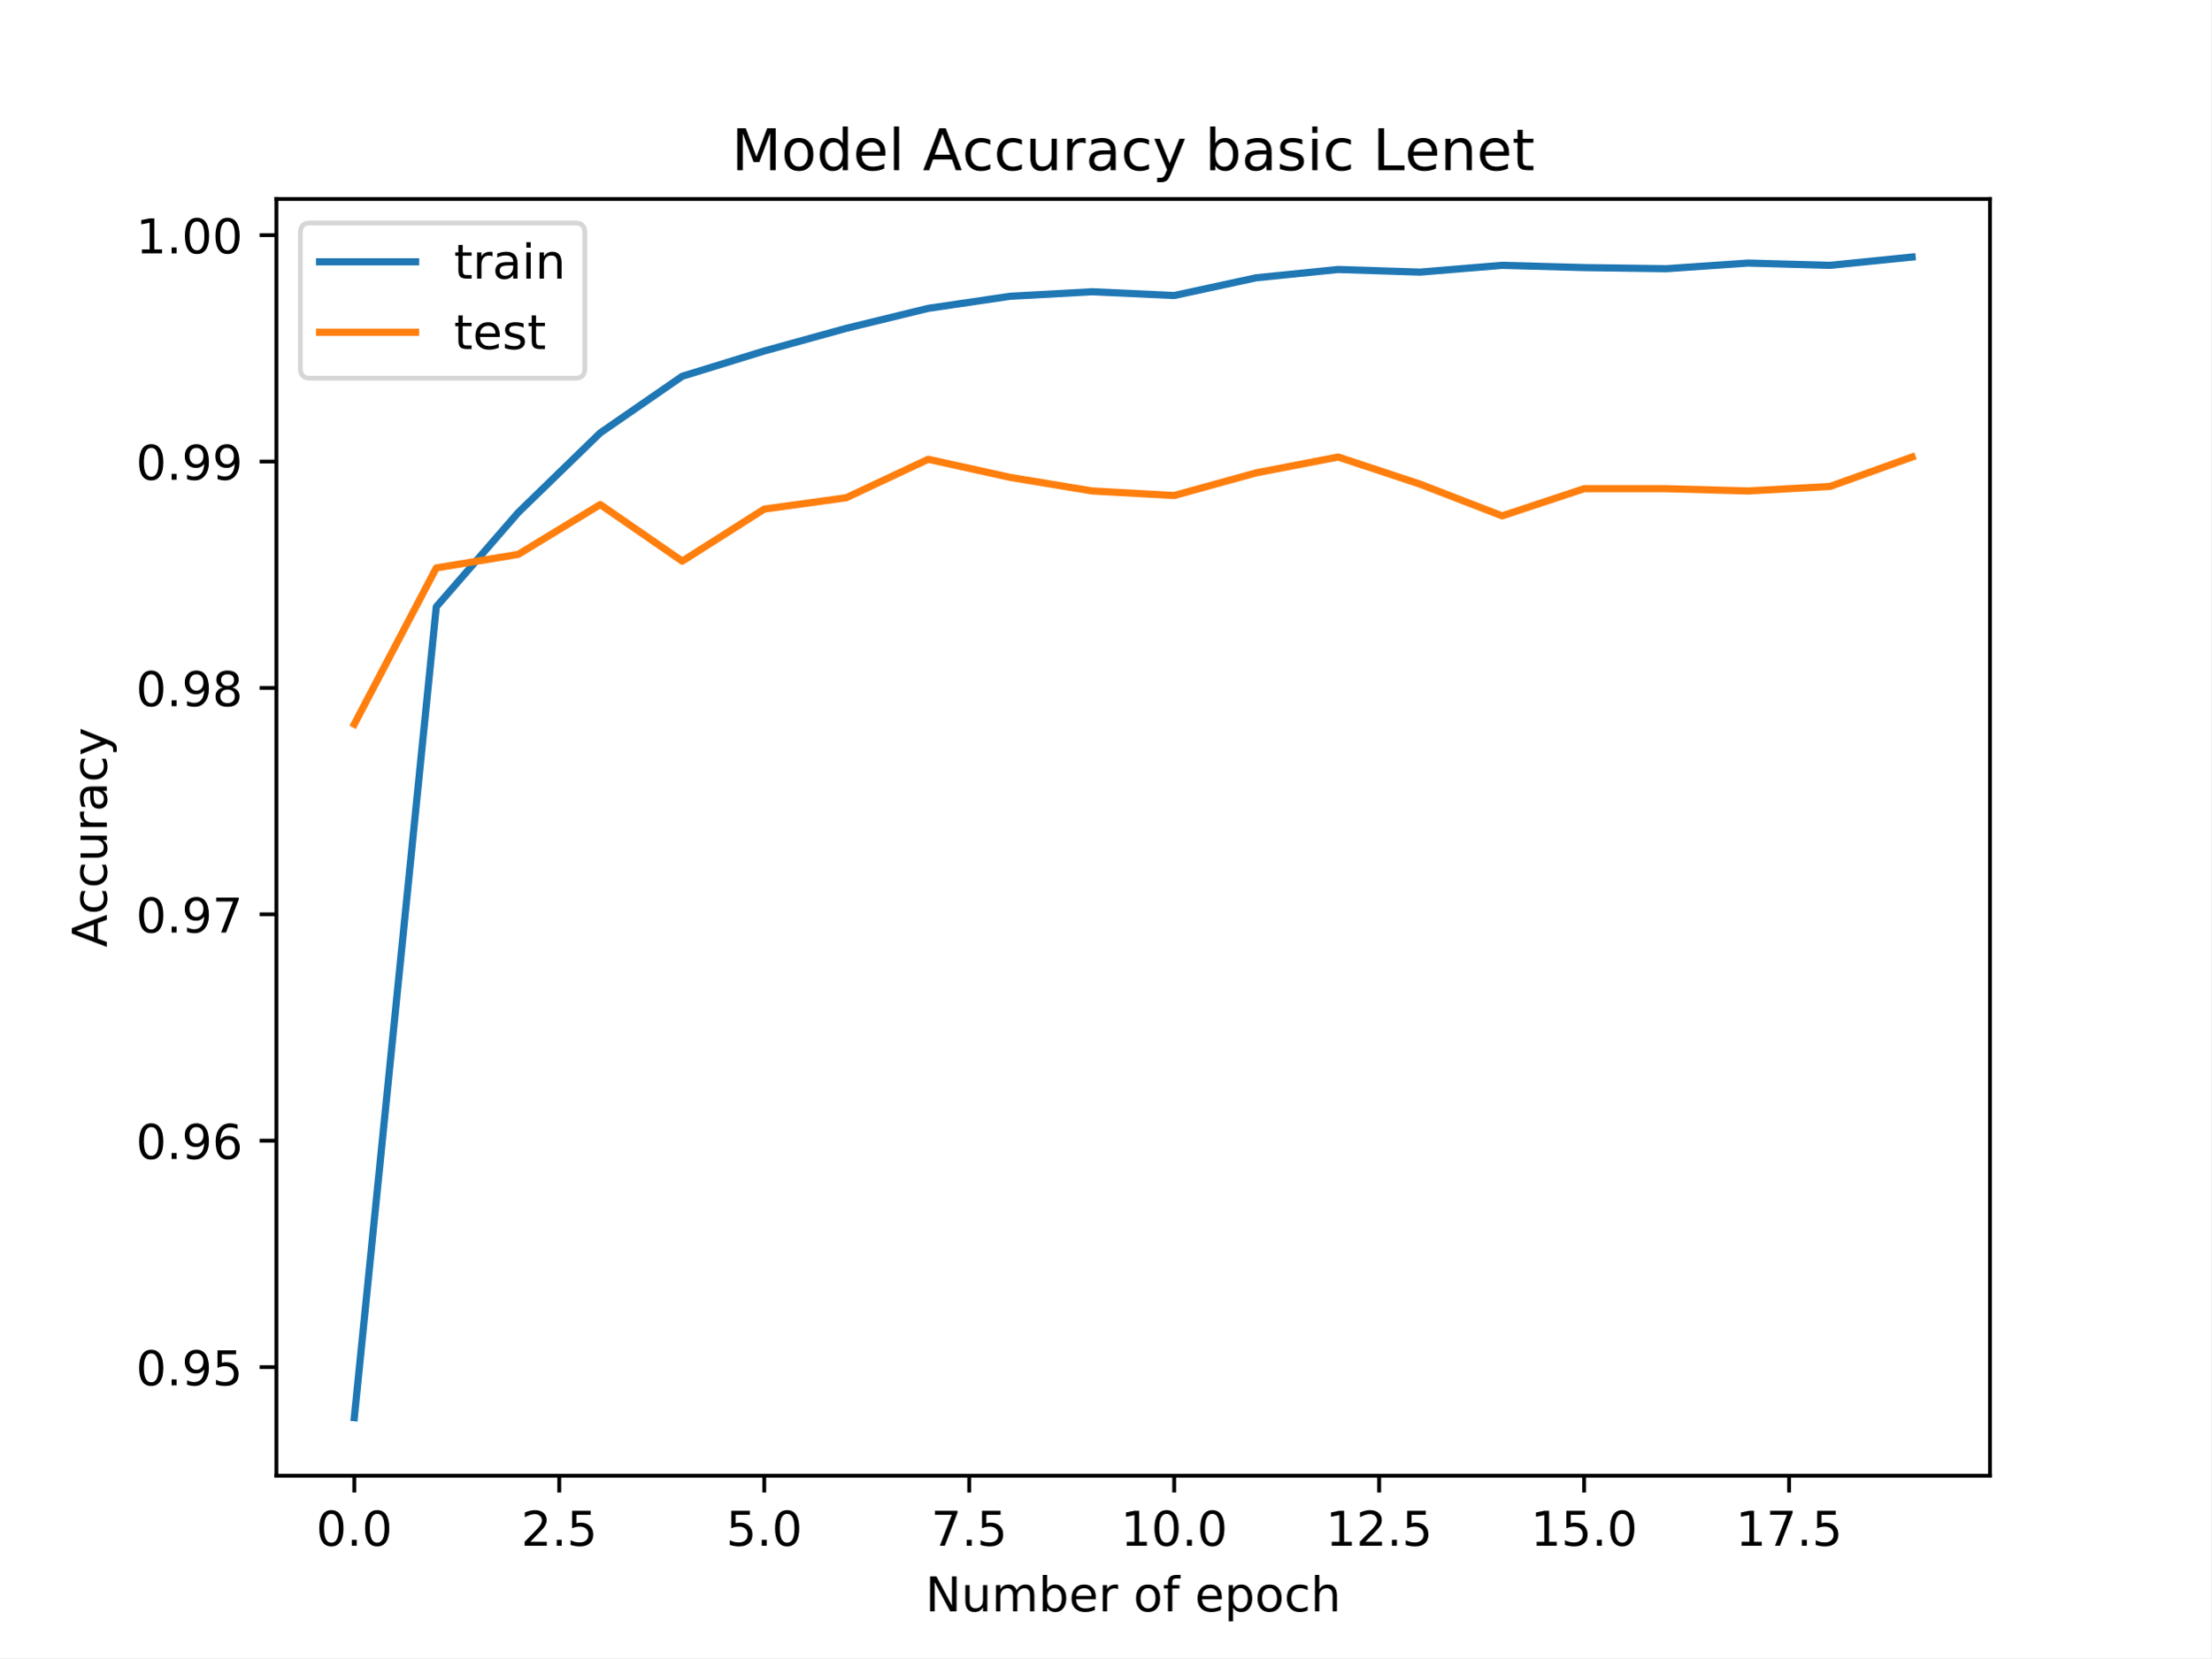
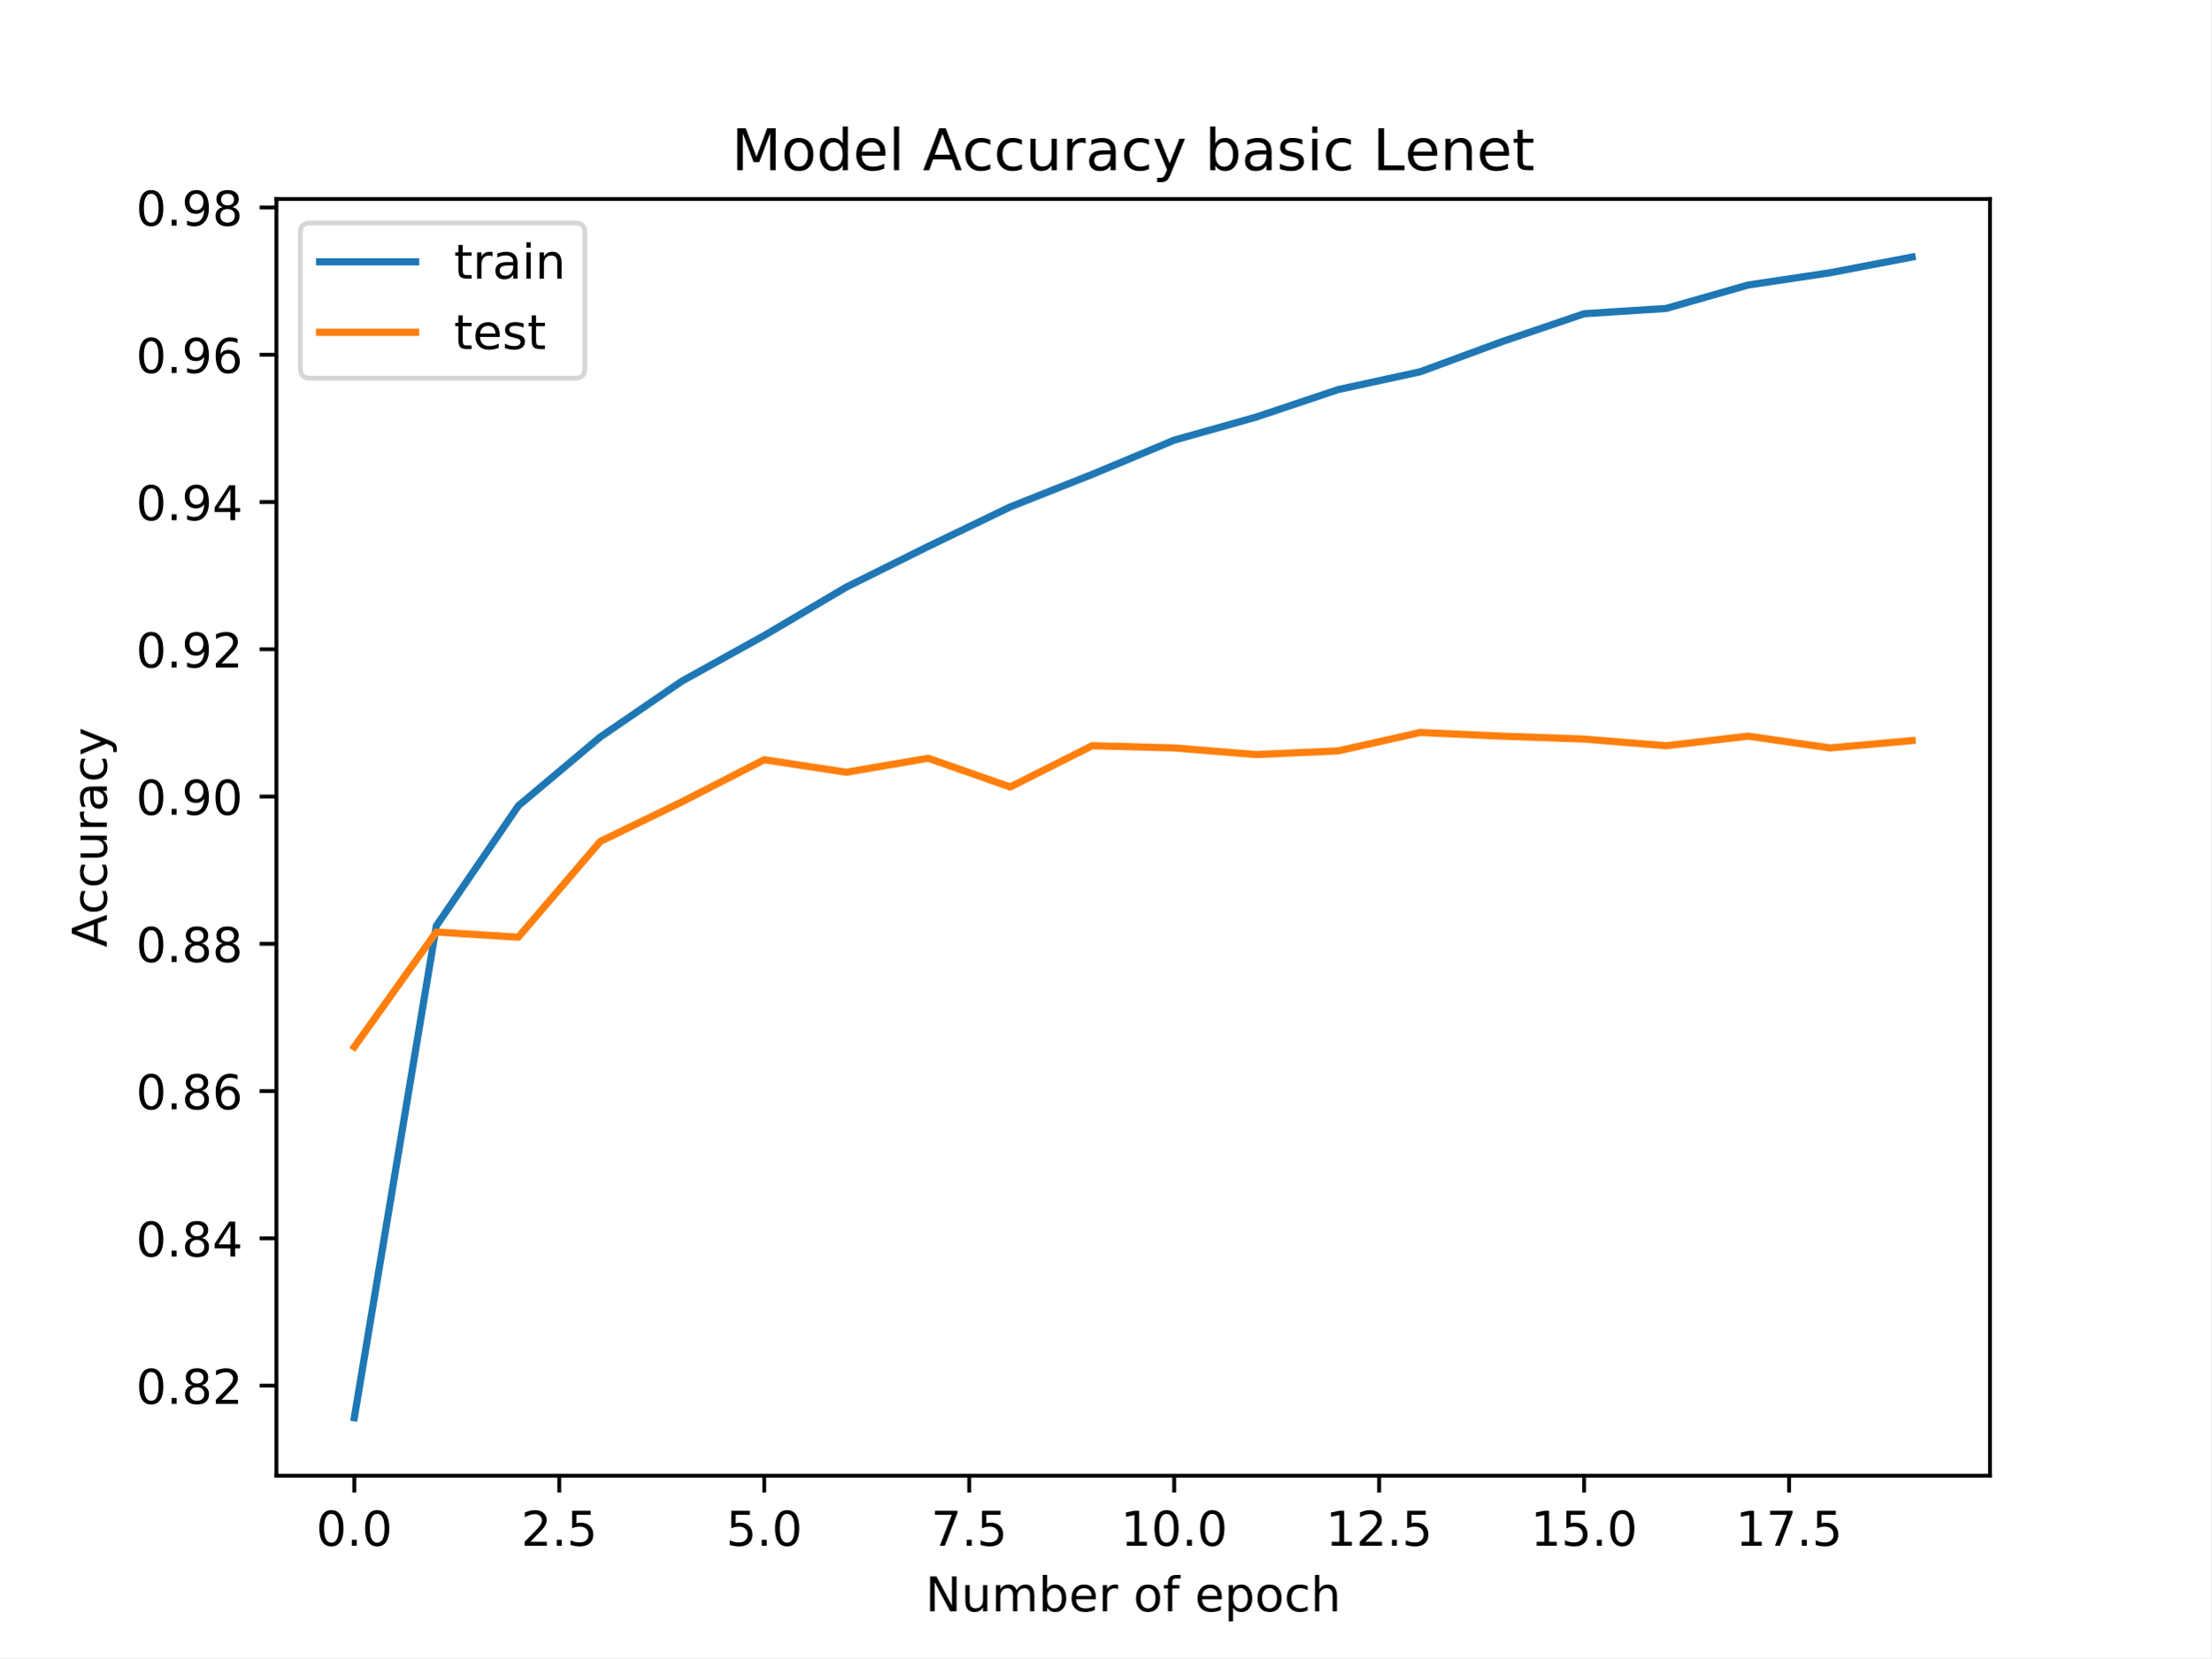
<svg xmlns="http://www.w3.org/2000/svg" xmlns:xlink="http://www.w3.org/1999/xlink" height="345.6pt" version="1.1" viewBox="0 0 460.8 345.6" width="460.8pt">
  <defs>
    <style type="text/css">
*{stroke-linecap:butt;stroke-linejoin:round;}
  </style>
  </defs>
  <g id="figure_1">
    <g id="patch_1">
      <path d="M 0 345.6  L 460.8 345.6  L 460.8 0  L 0 0  z " style="fill:#ffffff;" />
    </g>
    <g id="axes_1">
      <g id="patch_2">
        <path d="M 57.6 307.584  L 414.72 307.584  L 414.72 41.472  L 57.6 41.472  z " style="fill:#ffffff;" />
      </g>
      <g id="matplotlib.axis_1">
        <g id="xtick_1">
          <g id="line2d_1">
            <defs>
-               <path d="M 0 0  L 0 3.5  " id="m8796022529" style="stroke:#000000;stroke-width:0.8;" />
-             </defs>
-             <g>
-               <use style="stroke:#000000;stroke-width:0.8;" x="73.833" xlink:href="#m8796022529" y="307.584" />
+               <path d="M 0 0  L 0 3.5  " id="m8c3443bb1c" style="stroke:#000000;stroke-width:0.8;" />
+             </defs>
+             <g>
+               <use style="stroke:#000000;stroke-width:0.8;" x="73.833" xlink:href="#m8c3443bb1c" y="307.584" />
            </g>
          </g>
          <g id="text_1">
            <defs>
              <path d="M 31.781 66.406  Q 24.172 66.406 20.328 58.906  Q 16.5 51.422 16.5 36.375  Q 16.5 21.391 20.328 13.891  Q 24.172 6.391 31.781 6.391  Q 39.453 6.391 43.281 13.891  Q 47.125 21.391 47.125 36.375  Q 47.125 51.422 43.281 58.906  Q 39.453 66.406 31.781 66.406  z M 31.781 74.219  Q 44.047 74.219 50.516 64.516  Q 56.984 54.828 56.984 36.375  Q 56.984 17.969 50.516 8.266  Q 44.047 -1.422 31.781 -1.422  Q 19.531 -1.422 13.062 8.266  Q 6.594 17.969 6.594 36.375  Q 6.594 54.828 13.062 64.516  Q 19.531 74.219 31.781 74.219  z " id="DejaVuSans-48" />
              <path d="M 10.688 12.406  L 21 12.406  L 21 0  L 10.688 0  z " id="DejaVuSans-46" />
            </defs>
            <g transform="translate(65.88116 322.1824)scale(0.1 -0.1)">
              <use xlink:href="#DejaVuSans-48" />
              <use x="63.623" xlink:href="#DejaVuSans-46" />
              <use x="95.41" xlink:href="#DejaVuSans-48" />
            </g>
          </g>
        </g>
        <g id="xtick_2">
          <g id="line2d_2">
            <g>
-               <use style="stroke:#000000;stroke-width:0.8;" x="116.55" xlink:href="#m8796022529" y="307.584" />
+               <use style="stroke:#000000;stroke-width:0.8;" x="116.55" xlink:href="#m8c3443bb1c" y="307.584" />
            </g>
          </g>
          <g id="text_2">
            <defs>
              <path d="M 19.188 8.297  L 53.609 8.297  L 53.609 0  L 7.328 0  L 7.328 8.297  Q 12.938 14.109 22.625 23.891  Q 32.328 33.688 34.812 36.531  Q 39.547 41.844 41.422 45.531  Q 43.312 49.219 43.312 52.781  Q 43.312 58.594 39.234 62.25  Q 35.156 65.922 28.609 65.922  Q 23.969 65.922 18.812 64.312  Q 13.672 62.703 7.812 59.422  L 7.812 69.391  Q 13.766 71.781 18.938 73  Q 24.125 74.219 28.422 74.219  Q 39.75 74.219 46.484 68.547  Q 53.219 62.891 53.219 53.422  Q 53.219 48.922 51.531 44.891  Q 49.859 40.875 45.406 35.406  Q 44.188 33.984 37.641 27.219  Q 31.109 20.453 19.188 8.297  z " id="DejaVuSans-50" />
              <path d="M 10.797 72.906  L 49.516 72.906  L 49.516 64.594  L 19.828 64.594  L 19.828 46.734  Q 21.969 47.469 24.109 47.828  Q 26.266 48.188 28.422 48.188  Q 40.625 48.188 47.75 41.5  Q 54.891 34.812 54.891 23.391  Q 54.891 11.625 47.562 5.094  Q 40.234 -1.422 26.906 -1.422  Q 22.312 -1.422 17.547 -0.641  Q 12.797 0.141 7.719 1.703  L 7.719 11.625  Q 12.109 9.234 16.797 8.062  Q 21.484 6.891 26.703 6.891  Q 35.156 6.891 40.078 11.328  Q 45.016 15.766 45.016 23.391  Q 45.016 31 40.078 35.438  Q 35.156 39.891 26.703 39.891  Q 22.75 39.891 18.812 39.016  Q 14.891 38.141 10.797 36.281  z " id="DejaVuSans-53" />
            </defs>
            <g transform="translate(108.5989 322.1824)scale(0.1 -0.1)">
              <use xlink:href="#DejaVuSans-50" />
              <use x="63.623" xlink:href="#DejaVuSans-46" />
              <use x="95.41" xlink:href="#DejaVuSans-53" />
            </g>
          </g>
        </g>
        <g id="xtick_3">
          <g id="line2d_3">
            <g>
-               <use style="stroke:#000000;stroke-width:0.8;" x="159.268" xlink:href="#m8796022529" y="307.584" />
+               <use style="stroke:#000000;stroke-width:0.8;" x="159.268" xlink:href="#m8c3443bb1c" y="307.584" />
            </g>
          </g>
          <g id="text_3">
            <g transform="translate(151.3166 322.1824)scale(0.1 -0.1)">
              <use xlink:href="#DejaVuSans-53" />
              <use x="63.623" xlink:href="#DejaVuSans-46" />
              <use x="95.41" xlink:href="#DejaVuSans-48" />
            </g>
          </g>
        </g>
        <g id="xtick_4">
          <g id="line2d_4">
            <g>
-               <use style="stroke:#000000;stroke-width:0.8;" x="201.986" xlink:href="#m8796022529" y="307.584" />
+               <use style="stroke:#000000;stroke-width:0.8;" x="201.986" xlink:href="#m8c3443bb1c" y="307.584" />
            </g>
          </g>
          <g id="text_4">
            <defs>
              <path d="M 8.203 72.906  L 55.078 72.906  L 55.078 68.703  L 28.609 0  L 18.312 0  L 43.219 64.594  L 8.203 64.594  z " id="DejaVuSans-55" />
            </defs>
            <g transform="translate(194.0343 322.1824)scale(0.1 -0.1)">
              <use xlink:href="#DejaVuSans-55" />
              <use x="63.623" xlink:href="#DejaVuSans-46" />
              <use x="95.41" xlink:href="#DejaVuSans-53" />
            </g>
          </g>
        </g>
        <g id="xtick_5">
          <g id="line2d_5">
            <g>
-               <use style="stroke:#000000;stroke-width:0.8;" x="244.704" xlink:href="#m8796022529" y="307.584" />
+               <use style="stroke:#000000;stroke-width:0.8;" x="244.704" xlink:href="#m8c3443bb1c" y="307.584" />
            </g>
          </g>
          <g id="text_5">
            <defs>
              <path d="M 12.406 8.297  L 28.516 8.297  L 28.516 63.922  L 10.984 60.406  L 10.984 69.391  L 28.422 72.906  L 38.281 72.906  L 38.281 8.297  L 54.391 8.297  L 54.391 0  L 12.406 0  z " id="DejaVuSans-49" />
            </defs>
            <g transform="translate(233.5707 322.1824)scale(0.1 -0.1)">
              <use xlink:href="#DejaVuSans-49" />
              <use x="63.623" xlink:href="#DejaVuSans-48" />
              <use x="127.246" xlink:href="#DejaVuSans-46" />
              <use x="159.033" xlink:href="#DejaVuSans-48" />
            </g>
          </g>
        </g>
        <g id="xtick_6">
          <g id="line2d_6">
            <g>
-               <use style="stroke:#000000;stroke-width:0.8;" x="287.421" xlink:href="#m8796022529" y="307.584" />
+               <use style="stroke:#000000;stroke-width:0.8;" x="287.421" xlink:href="#m8c3443bb1c" y="307.584" />
            </g>
          </g>
          <g id="text_6">
            <g transform="translate(276.2884 322.1824)scale(0.1 -0.1)">
              <use xlink:href="#DejaVuSans-49" />
              <use x="63.623" xlink:href="#DejaVuSans-50" />
              <use x="127.246" xlink:href="#DejaVuSans-46" />
              <use x="159.033" xlink:href="#DejaVuSans-53" />
            </g>
          </g>
        </g>
        <g id="xtick_7">
          <g id="line2d_7">
            <g>
-               <use style="stroke:#000000;stroke-width:0.8;" x="330.139" xlink:href="#m8796022529" y="307.584" />
+               <use style="stroke:#000000;stroke-width:0.8;" x="330.139" xlink:href="#m8c3443bb1c" y="307.584" />
            </g>
          </g>
          <g id="text_7">
            <g transform="translate(319.0061 322.1824)scale(0.1 -0.1)">
              <use xlink:href="#DejaVuSans-49" />
              <use x="63.623" xlink:href="#DejaVuSans-53" />
              <use x="127.246" xlink:href="#DejaVuSans-46" />
              <use x="159.033" xlink:href="#DejaVuSans-48" />
            </g>
          </g>
        </g>
        <g id="xtick_8">
          <g id="line2d_8">
            <g>
-               <use style="stroke:#000000;stroke-width:0.8;" x="372.857" xlink:href="#m8796022529" y="307.584" />
+               <use style="stroke:#000000;stroke-width:0.8;" x="372.857" xlink:href="#m8c3443bb1c" y="307.584" />
            </g>
          </g>
          <g id="text_8">
            <g transform="translate(361.7238 322.1824)scale(0.1 -0.1)">
              <use xlink:href="#DejaVuSans-49" />
              <use x="63.623" xlink:href="#DejaVuSans-55" />
              <use x="127.246" xlink:href="#DejaVuSans-46" />
              <use x="159.033" xlink:href="#DejaVuSans-53" />
            </g>
          </g>
        </g>
        <g id="text_9">
          <defs>
            <path d="M 9.812 72.906  L 23.094 72.906  L 55.422 11.922  L 55.422 72.906  L 64.984 72.906  L 64.984 0  L 51.703 0  L 19.391 60.984  L 19.391 0  L 9.812 0  z " id="DejaVuSans-78" />
            <path d="M 8.5 21.578  L 8.5 54.688  L 17.484 54.688  L 17.484 21.922  Q 17.484 14.156 20.5 10.266  Q 23.531 6.391 29.594 6.391  Q 36.859 6.391 41.078 11.031  Q 45.312 15.672 45.312 23.688  L 45.312 54.688  L 54.297 54.688  L 54.297 0  L 45.312 0  L 45.312 8.406  Q 42.047 3.422 37.719 1  Q 33.406 -1.422 27.688 -1.422  Q 18.266 -1.422 13.375 4.438  Q 8.5 10.297 8.5 21.578  z M 31.109 56  z " id="DejaVuSans-117" />
            <path d="M 52 44.188  Q 55.375 50.25 60.062 53.125  Q 64.75 56 71.094 56  Q 79.641 56 84.281 50.016  Q 88.922 44.047 88.922 33.016  L 88.922 0  L 79.891 0  L 79.891 32.719  Q 79.891 40.578 77.094 44.375  Q 74.312 48.188 68.609 48.188  Q 61.625 48.188 57.562 43.547  Q 53.516 38.922 53.516 30.906  L 53.516 0  L 44.484 0  L 44.484 32.719  Q 44.484 40.625 41.703 44.406  Q 38.922 48.188 33.109 48.188  Q 26.219 48.188 22.156 43.531  Q 18.109 38.875 18.109 30.906  L 18.109 0  L 9.078 0  L 9.078 54.688  L 18.109 54.688  L 18.109 46.188  Q 21.188 51.219 25.484 53.609  Q 29.781 56 35.688 56  Q 41.656 56 45.828 52.969  Q 50 49.953 52 44.188  z " id="DejaVuSans-109" />
            <path d="M 48.688 27.297  Q 48.688 37.203 44.609 42.844  Q 40.531 48.484 33.406 48.484  Q 26.266 48.484 22.188 42.844  Q 18.109 37.203 18.109 27.297  Q 18.109 17.391 22.188 11.75  Q 26.266 6.109 33.406 6.109  Q 40.531 6.109 44.609 11.75  Q 48.688 17.391 48.688 27.297  z M 18.109 46.391  Q 20.953 51.266 25.266 53.625  Q 29.594 56 35.594 56  Q 45.562 56 51.781 48.094  Q 58.016 40.188 58.016 27.297  Q 58.016 14.406 51.781 6.484  Q 45.562 -1.422 35.594 -1.422  Q 29.594 -1.422 25.266 0.953  Q 20.953 3.328 18.109 8.203  L 18.109 0  L 9.078 0  L 9.078 75.984  L 18.109 75.984  z " id="DejaVuSans-98" />
            <path d="M 56.203 29.594  L 56.203 25.203  L 14.891 25.203  Q 15.484 15.922 20.484 11.062  Q 25.484 6.203 34.422 6.203  Q 39.594 6.203 44.453 7.469  Q 49.312 8.734 54.109 11.281  L 54.109 2.781  Q 49.266 0.734 44.188 -0.344  Q 39.109 -1.422 33.891 -1.422  Q 20.797 -1.422 13.156 6.188  Q 5.516 13.812 5.516 26.812  Q 5.516 40.234 12.766 48.109  Q 20.016 56 32.328 56  Q 43.359 56 49.781 48.891  Q 56.203 41.797 56.203 29.594  z M 47.219 32.234  Q 47.125 39.594 43.094 43.984  Q 39.062 48.391 32.422 48.391  Q 24.906 48.391 20.391 44.141  Q 15.875 39.891 15.188 32.172  z " id="DejaVuSans-101" />
            <path d="M 41.109 46.297  Q 39.594 47.172 37.812 47.578  Q 36.031 48 33.891 48  Q 26.266 48 22.188 43.047  Q 18.109 38.094 18.109 28.812  L 18.109 0  L 9.078 0  L 9.078 54.688  L 18.109 54.688  L 18.109 46.188  Q 20.953 51.172 25.484 53.578  Q 30.031 56 36.531 56  Q 37.453 56 38.578 55.875  Q 39.703 55.766 41.062 55.516  z " id="DejaVuSans-114" />
            <path id="DejaVuSans-32" />
            <path d="M 30.609 48.391  Q 23.391 48.391 19.188 42.75  Q 14.984 37.109 14.984 27.297  Q 14.984 17.484 19.156 11.844  Q 23.344 6.203 30.609 6.203  Q 37.797 6.203 41.984 11.859  Q 46.188 17.531 46.188 27.297  Q 46.188 37.016 41.984 42.703  Q 37.797 48.391 30.609 48.391  z M 30.609 56  Q 42.328 56 49.016 48.375  Q 55.719 40.766 55.719 27.297  Q 55.719 13.875 49.016 6.219  Q 42.328 -1.422 30.609 -1.422  Q 18.844 -1.422 12.172 6.219  Q 5.516 13.875 5.516 27.297  Q 5.516 40.766 12.172 48.375  Q 18.844 56 30.609 56  z " id="DejaVuSans-111" />
            <path d="M 37.109 75.984  L 37.109 68.5  L 28.516 68.5  Q 23.688 68.5 21.797 66.547  Q 19.922 64.594 19.922 59.516  L 19.922 54.688  L 34.719 54.688  L 34.719 47.703  L 19.922 47.703  L 19.922 0  L 10.891 0  L 10.891 47.703  L 2.297 47.703  L 2.297 54.688  L 10.891 54.688  L 10.891 58.5  Q 10.891 67.625 15.141 71.797  Q 19.391 75.984 28.609 75.984  z " id="DejaVuSans-102" />
            <path d="M 18.109 8.203  L 18.109 -20.797  L 9.078 -20.797  L 9.078 54.688  L 18.109 54.688  L 18.109 46.391  Q 20.953 51.266 25.266 53.625  Q 29.594 56 35.594 56  Q 45.562 56 51.781 48.094  Q 58.016 40.188 58.016 27.297  Q 58.016 14.406 51.781 6.484  Q 45.562 -1.422 35.594 -1.422  Q 29.594 -1.422 25.266 0.953  Q 20.953 3.328 18.109 8.203  z M 48.688 27.297  Q 48.688 37.203 44.609 42.844  Q 40.531 48.484 33.406 48.484  Q 26.266 48.484 22.188 42.844  Q 18.109 37.203 18.109 27.297  Q 18.109 17.391 22.188 11.75  Q 26.266 6.109 33.406 6.109  Q 40.531 6.109 44.609 11.75  Q 48.688 17.391 48.688 27.297  z " id="DejaVuSans-112" />
            <path d="M 48.781 52.594  L 48.781 44.188  Q 44.969 46.297 41.141 47.344  Q 37.312 48.391 33.406 48.391  Q 24.656 48.391 19.812 42.844  Q 14.984 37.312 14.984 27.297  Q 14.984 17.281 19.812 11.734  Q 24.656 6.203 33.406 6.203  Q 37.312 6.203 41.141 7.25  Q 44.969 8.297 48.781 10.406  L 48.781 2.094  Q 45.016 0.344 40.984 -0.531  Q 36.969 -1.422 32.422 -1.422  Q 20.062 -1.422 12.781 6.344  Q 5.516 14.109 5.516 27.297  Q 5.516 40.672 12.859 48.328  Q 20.219 56 33.016 56  Q 37.156 56 41.109 55.141  Q 45.062 54.297 48.781 52.594  z " id="DejaVuSans-99" />
            <path d="M 54.891 33.016  L 54.891 0  L 45.906 0  L 45.906 32.719  Q 45.906 40.484 42.875 44.328  Q 39.844 48.188 33.797 48.188  Q 26.516 48.188 22.312 43.547  Q 18.109 38.922 18.109 30.906  L 18.109 0  L 9.078 0  L 9.078 75.984  L 18.109 75.984  L 18.109 46.188  Q 21.344 51.125 25.703 53.562  Q 30.078 56 35.797 56  Q 45.219 56 50.047 50.172  Q 54.891 44.344 54.891 33.016  z " id="DejaVuSans-104" />
          </defs>
          <g transform="translate(192.8483 335.8606)scale(0.1 -0.1)">
            <use xlink:href="#DejaVuSans-78" />
            <use x="74.805" xlink:href="#DejaVuSans-117" />
            <use x="138.184" xlink:href="#DejaVuSans-109" />
            <use x="235.596" xlink:href="#DejaVuSans-98" />
            <use x="299.072" xlink:href="#DejaVuSans-101" />
            <use x="360.596" xlink:href="#DejaVuSans-114" />
            <use x="401.709" xlink:href="#DejaVuSans-32" />
            <use x="433.496" xlink:href="#DejaVuSans-111" />
            <use x="494.678" xlink:href="#DejaVuSans-102" />
            <use x="529.883" xlink:href="#DejaVuSans-32" />
            <use x="561.67" xlink:href="#DejaVuSans-101" />
            <use x="623.193" xlink:href="#DejaVuSans-112" />
            <use x="686.67" xlink:href="#DejaVuSans-111" />
            <use x="747.852" xlink:href="#DejaVuSans-99" />
            <use x="802.832" xlink:href="#DejaVuSans-104" />
          </g>
        </g>
      </g>
      <g id="matplotlib.axis_2">
        <g id="ytick_1">
          <g id="line2d_9">
            <defs>
-               <path d="M 0 0  L -3.5 0  " id="m709b301ac2" style="stroke:#000000;stroke-width:0.8;" />
-             </defs>
-             <g>
-               <use style="stroke:#000000;stroke-width:0.8;" x="57.6" xlink:href="#m709b301ac2" y="284.949" />
+               <path d="M 0 0  L -3.5 0  " id="m2a549a8003" style="stroke:#000000;stroke-width:0.8;" />
+             </defs>
+             <g>
+               <use style="stroke:#000000;stroke-width:0.8;" x="57.6" xlink:href="#m2a549a8003" y="288.811" />
            </g>
          </g>
          <g id="text_10">
            <defs>
-               <path d="M 10.984 1.516  L 10.984 10.5  Q 14.703 8.734 18.5 7.812  Q 22.312 6.891 25.984 6.891  Q 35.75 6.891 40.891 13.453  Q 46.047 20.016 46.781 33.406  Q 43.953 29.203 39.594 26.953  Q 35.25 24.703 29.984 24.703  Q 19.047 24.703 12.672 31.312  Q 6.297 37.938 6.297 49.422  Q 6.297 60.641 12.938 67.422  Q 19.578 74.219 30.609 74.219  Q 43.266 74.219 49.922 64.516  Q 56.594 54.828 56.594 36.375  Q 56.594 19.141 48.406 8.859  Q 40.234 -1.422 26.422 -1.422  Q 22.703 -1.422 18.891 -0.688  Q 15.094 0.047 10.984 1.516  z M 30.609 32.422  Q 37.25 32.422 41.125 36.953  Q 45.016 41.5 45.016 49.422  Q 45.016 57.281 41.125 61.844  Q 37.25 66.406 30.609 66.406  Q 23.969 66.406 20.094 61.844  Q 16.219 57.281 16.219 49.422  Q 16.219 41.5 20.094 36.953  Q 23.969 32.422 30.609 32.422  z " id="DejaVuSans-57" />
-             </defs>
-             <g transform="translate(28.33438 288.7484)scale(0.1 -0.1)">
-               <use xlink:href="#DejaVuSans-48" />
-               <use x="63.623" xlink:href="#DejaVuSans-46" />
-               <use x="95.41" xlink:href="#DejaVuSans-57" />
-               <use x="159.033" xlink:href="#DejaVuSans-53" />
+               <path d="M 31.781 34.625  Q 24.75 34.625 20.719 30.859  Q 16.703 27.094 16.703 20.516  Q 16.703 13.922 20.719 10.156  Q 24.75 6.391 31.781 6.391  Q 38.812 6.391 42.859 10.172  Q 46.922 13.969 46.922 20.516  Q 46.922 27.094 42.891 30.859  Q 38.875 34.625 31.781 34.625  z M 21.922 38.812  Q 15.578 40.375 12.031 44.719  Q 8.5 49.078 8.5 55.328  Q 8.5 64.062 14.719 69.141  Q 20.953 74.219 31.781 74.219  Q 42.672 74.219 48.875 69.141  Q 55.078 64.062 55.078 55.328  Q 55.078 49.078 51.531 44.719  Q 48 40.375 41.703 38.812  Q 48.828 37.156 52.797 32.312  Q 56.781 27.484 56.781 20.516  Q 56.781 9.906 50.312 4.234  Q 43.844 -1.422 31.781 -1.422  Q 19.734 -1.422 13.25 4.234  Q 6.781 9.906 6.781 20.516  Q 6.781 27.484 10.781 32.312  Q 14.797 37.156 21.922 38.812  z M 18.312 54.391  Q 18.312 48.734 21.844 45.562  Q 25.391 42.391 31.781 42.391  Q 38.141 42.391 41.719 45.562  Q 45.312 48.734 45.312 54.391  Q 45.312 60.062 41.719 63.234  Q 38.141 66.406 31.781 66.406  Q 25.391 66.406 21.844 63.234  Q 18.312 60.062 18.312 54.391  z " id="DejaVuSans-56" />
+             </defs>
+             <g transform="translate(28.33438 292.6106)scale(0.1 -0.1)">
+               <use xlink:href="#DejaVuSans-48" />
+               <use x="63.623" xlink:href="#DejaVuSans-46" />
+               <use x="95.41" xlink:href="#DejaVuSans-56" />
+               <use x="159.033" xlink:href="#DejaVuSans-50" />
            </g>
          </g>
        </g>
        <g id="ytick_2">
          <g id="line2d_10">
            <g>
-               <use style="stroke:#000000;stroke-width:0.8;" x="57.6" xlink:href="#m709b301ac2" y="237.761" />
+               <use style="stroke:#000000;stroke-width:0.8;" x="57.6" xlink:href="#m2a549a8003" y="258.114" />
            </g>
          </g>
          <g id="text_11">
            <defs>
+               <path d="M 37.797 64.312  L 12.891 25.391  L 37.797 25.391  z M 35.203 72.906  L 47.609 72.906  L 47.609 25.391  L 58.016 25.391  L 58.016 17.188  L 47.609 17.188  L 47.609 0  L 37.797 0  L 37.797 17.188  L 4.891 17.188  L 4.891 26.703  z " id="DejaVuSans-52" />
+             </defs>
+             <g transform="translate(28.33438 261.9133)scale(0.1 -0.1)">
+               <use xlink:href="#DejaVuSans-48" />
+               <use x="63.623" xlink:href="#DejaVuSans-46" />
+               <use x="95.41" xlink:href="#DejaVuSans-56" />
+               <use x="159.033" xlink:href="#DejaVuSans-52" />
+             </g>
+           </g>
+         </g>
+         <g id="ytick_3">
+           <g id="line2d_11">
+             <g>
+               <use style="stroke:#000000;stroke-width:0.8;" x="57.6" xlink:href="#m2a549a8003" y="227.417" />
+             </g>
+           </g>
+           <g id="text_12">
+             <defs>
              <path d="M 33.016 40.375  Q 26.375 40.375 22.484 35.828  Q 18.609 31.297 18.609 23.391  Q 18.609 15.531 22.484 10.953  Q 26.375 6.391 33.016 6.391  Q 39.656 6.391 43.531 10.953  Q 47.406 15.531 47.406 23.391  Q 47.406 31.297 43.531 35.828  Q 39.656 40.375 33.016 40.375  z M 52.594 71.297  L 52.594 62.312  Q 48.875 64.062 45.094 64.984  Q 41.312 65.922 37.594 65.922  Q 27.828 65.922 22.672 59.328  Q 17.531 52.734 16.797 39.406  Q 19.672 43.656 24.016 45.922  Q 28.375 48.188 33.594 48.188  Q 44.578 48.188 50.953 41.516  Q 57.328 34.859 57.328 23.391  Q 57.328 12.156 50.688 5.359  Q 44.047 -1.422 33.016 -1.422  Q 20.359 -1.422 13.672 8.266  Q 6.984 17.969 6.984 36.375  Q 6.984 53.656 15.188 63.938  Q 23.391 74.219 37.203 74.219  Q 40.922 74.219 44.703 73.484  Q 48.484 72.75 52.594 71.297  z " id="DejaVuSans-54" />
            </defs>
-             <g transform="translate(28.33438 241.5599)scale(0.1 -0.1)">
+             <g transform="translate(28.33438 231.216)scale(0.1 -0.1)">
+               <use xlink:href="#DejaVuSans-48" />
+               <use x="63.623" xlink:href="#DejaVuSans-46" />
+               <use x="95.41" xlink:href="#DejaVuSans-56" />
+               <use x="159.033" xlink:href="#DejaVuSans-54" />
+             </g>
+           </g>
+         </g>
+         <g id="ytick_4">
+           <g id="line2d_12">
+             <g>
+               <use style="stroke:#000000;stroke-width:0.8;" x="57.6" xlink:href="#m2a549a8003" y="196.72" />
+             </g>
+           </g>
+           <g id="text_13">
+             <g transform="translate(28.33438 200.5188)scale(0.1 -0.1)">
+               <use xlink:href="#DejaVuSans-48" />
+               <use x="63.623" xlink:href="#DejaVuSans-46" />
+               <use x="95.41" xlink:href="#DejaVuSans-56" />
+               <use x="159.033" xlink:href="#DejaVuSans-56" />
+             </g>
+           </g>
+         </g>
+         <g id="ytick_5">
+           <g id="line2d_13">
+             <g>
+               <use style="stroke:#000000;stroke-width:0.8;" x="57.6" xlink:href="#m2a549a8003" y="166.022" />
+             </g>
+           </g>
+           <g id="text_14">
+             <defs>
+               <path d="M 10.984 1.516  L 10.984 10.5  Q 14.703 8.734 18.5 7.812  Q 22.312 6.891 25.984 6.891  Q 35.75 6.891 40.891 13.453  Q 46.047 20.016 46.781 33.406  Q 43.953 29.203 39.594 26.953  Q 35.25 24.703 29.984 24.703  Q 19.047 24.703 12.672 31.312  Q 6.297 37.938 6.297 49.422  Q 6.297 60.641 12.938 67.422  Q 19.578 74.219 30.609 74.219  Q 43.266 74.219 49.922 64.516  Q 56.594 54.828 56.594 36.375  Q 56.594 19.141 48.406 8.859  Q 40.234 -1.422 26.422 -1.422  Q 22.703 -1.422 18.891 -0.688  Q 15.094 0.047 10.984 1.516  z M 30.609 32.422  Q 37.25 32.422 41.125 36.953  Q 45.016 41.5 45.016 49.422  Q 45.016 57.281 41.125 61.844  Q 37.25 66.406 30.609 66.406  Q 23.969 66.406 20.094 61.844  Q 16.219 57.281 16.219 49.422  Q 16.219 41.5 20.094 36.953  Q 23.969 32.422 30.609 32.422  z " id="DejaVuSans-57" />
+             </defs>
+             <g transform="translate(28.33438 169.8215)scale(0.1 -0.1)">
+               <use xlink:href="#DejaVuSans-48" />
+               <use x="63.623" xlink:href="#DejaVuSans-46" />
+               <use x="95.41" xlink:href="#DejaVuSans-57" />
+               <use x="159.033" xlink:href="#DejaVuSans-48" />
+             </g>
+           </g>
+         </g>
+         <g id="ytick_6">
+           <g id="line2d_14">
+             <g>
+               <use style="stroke:#000000;stroke-width:0.8;" x="57.6" xlink:href="#m2a549a8003" y="135.325" />
+             </g>
+           </g>
+           <g id="text_15">
+             <g transform="translate(28.33438 139.1243)scale(0.1 -0.1)">
+               <use xlink:href="#DejaVuSans-48" />
+               <use x="63.623" xlink:href="#DejaVuSans-46" />
+               <use x="95.41" xlink:href="#DejaVuSans-57" />
+               <use x="159.033" xlink:href="#DejaVuSans-50" />
+             </g>
+           </g>
+         </g>
+         <g id="ytick_7">
+           <g id="line2d_15">
+             <g>
+               <use style="stroke:#000000;stroke-width:0.8;" x="57.6" xlink:href="#m2a549a8003" y="104.628" />
+             </g>
+           </g>
+           <g id="text_16">
+             <g transform="translate(28.33438 108.427)scale(0.1 -0.1)">
+               <use xlink:href="#DejaVuSans-48" />
+               <use x="63.623" xlink:href="#DejaVuSans-46" />
+               <use x="95.41" xlink:href="#DejaVuSans-57" />
+               <use x="159.033" xlink:href="#DejaVuSans-52" />
+             </g>
+           </g>
+         </g>
+         <g id="ytick_8">
+           <g id="line2d_16">
+             <g>
+               <use style="stroke:#000000;stroke-width:0.8;" x="57.6" xlink:href="#m2a549a8003" y="73.931" />
+             </g>
+           </g>
+           <g id="text_17">
+             <g transform="translate(28.33438 77.72974)scale(0.1 -0.1)">
              <use xlink:href="#DejaVuSans-48" />
              <use x="63.623" xlink:href="#DejaVuSans-46" />
              <use x="95.41" xlink:href="#DejaVuSans-57" />
              <use x="159.033" xlink:href="#DejaVuSans-54" />
            </g>
          </g>
        </g>
-         <g id="ytick_3">
-           <g id="line2d_11">
-             <g>
-               <use style="stroke:#000000;stroke-width:0.8;" x="57.6" xlink:href="#m709b301ac2" y="190.572" />
-             </g>
-           </g>
-           <g id="text_12">
-             <g transform="translate(28.33438 194.3713)scale(0.1 -0.1)">
-               <use xlink:href="#DejaVuSans-48" />
-               <use x="63.623" xlink:href="#DejaVuSans-46" />
-               <use x="95.41" xlink:href="#DejaVuSans-57" />
-               <use x="159.033" xlink:href="#DejaVuSans-55" />
-             </g>
-           </g>
-         </g>
-         <g id="ytick_4">
-           <g id="line2d_12">
-             <g>
-               <use style="stroke:#000000;stroke-width:0.8;" x="57.6" xlink:href="#m709b301ac2" y="143.384" />
-             </g>
-           </g>
-           <g id="text_13">
-             <defs>
-               <path d="M 31.781 34.625  Q 24.75 34.625 20.719 30.859  Q 16.703 27.094 16.703 20.516  Q 16.703 13.922 20.719 10.156  Q 24.75 6.391 31.781 6.391  Q 38.812 6.391 42.859 10.172  Q 46.922 13.969 46.922 20.516  Q 46.922 27.094 42.891 30.859  Q 38.875 34.625 31.781 34.625  z M 21.922 38.812  Q 15.578 40.375 12.031 44.719  Q 8.5 49.078 8.5 55.328  Q 8.5 64.062 14.719 69.141  Q 20.953 74.219 31.781 74.219  Q 42.672 74.219 48.875 69.141  Q 55.078 64.062 55.078 55.328  Q 55.078 49.078 51.531 44.719  Q 48 40.375 41.703 38.812  Q 48.828 37.156 52.797 32.312  Q 56.781 27.484 56.781 20.516  Q 56.781 9.906 50.312 4.234  Q 43.844 -1.422 31.781 -1.422  Q 19.734 -1.422 13.25 4.234  Q 6.781 9.906 6.781 20.516  Q 6.781 27.484 10.781 32.312  Q 14.797 37.156 21.922 38.812  z M 18.312 54.391  Q 18.312 48.734 21.844 45.562  Q 25.391 42.391 31.781 42.391  Q 38.141 42.391 41.719 45.562  Q 45.312 48.734 45.312 54.391  Q 45.312 60.062 41.719 63.234  Q 38.141 66.406 31.781 66.406  Q 25.391 66.406 21.844 63.234  Q 18.312 60.062 18.312 54.391  z " id="DejaVuSans-56" />
-             </defs>
-             <g transform="translate(28.33438 147.1828)scale(0.1 -0.1)">
+         <g id="ytick_9">
+           <g id="line2d_17">
+             <g>
+               <use style="stroke:#000000;stroke-width:0.8;" x="57.6" xlink:href="#m2a549a8003" y="43.233" />
+             </g>
+           </g>
+           <g id="text_18">
+             <g transform="translate(28.33438 47.03247)scale(0.1 -0.1)">
              <use xlink:href="#DejaVuSans-48" />
              <use x="63.623" xlink:href="#DejaVuSans-46" />
              <use x="95.41" xlink:href="#DejaVuSans-57" />
              <use x="159.033" xlink:href="#DejaVuSans-56" />
            </g>
          </g>
        </g>
-         <g id="ytick_5">
-           <g id="line2d_13">
-             <g>
-               <use style="stroke:#000000;stroke-width:0.8;" x="57.6" xlink:href="#m709b301ac2" y="96.195" />
-             </g>
-           </g>
-           <g id="text_14">
-             <g transform="translate(28.33438 99.99421)scale(0.1 -0.1)">
-               <use xlink:href="#DejaVuSans-48" />
-               <use x="63.623" xlink:href="#DejaVuSans-46" />
-               <use x="95.41" xlink:href="#DejaVuSans-57" />
-               <use x="159.033" xlink:href="#DejaVuSans-57" />
-             </g>
-           </g>
-         </g>
-         <g id="ytick_6">
-           <g id="line2d_14">
-             <g>
-               <use style="stroke:#000000;stroke-width:0.8;" x="57.6" xlink:href="#m709b301ac2" y="49.006" />
-             </g>
-           </g>
-           <g id="text_15">
-             <g transform="translate(28.33438 52.80566)scale(0.1 -0.1)">
-               <use xlink:href="#DejaVuSans-49" />
-               <use x="63.623" xlink:href="#DejaVuSans-46" />
-               <use x="95.41" xlink:href="#DejaVuSans-48" />
-               <use x="159.033" xlink:href="#DejaVuSans-48" />
-             </g>
-           </g>
-         </g>
-         <g id="text_16">
+         <g id="text_19">
          <defs>
            <path d="M 34.188 63.188  L 20.797 26.906  L 47.609 26.906  z M 28.609 72.906  L 39.797 72.906  L 67.578 0  L 57.328 0  L 50.688 18.703  L 17.828 18.703  L 11.188 0  L 0.781 0  z " id="DejaVuSans-65" />
            <path d="M 34.281 27.484  Q 23.391 27.484 19.188 25  Q 14.984 22.516 14.984 16.5  Q 14.984 11.719 18.141 8.906  Q 21.297 6.109 26.703 6.109  Q 34.188 6.109 38.703 11.406  Q 43.219 16.703 43.219 25.484  L 43.219 27.484  z M 52.203 31.203  L 52.203 0  L 43.219 0  L 43.219 8.297  Q 40.141 3.328 35.547 0.953  Q 30.953 -1.422 24.312 -1.422  Q 15.922 -1.422 10.953 3.297  Q 6 8.016 6 15.922  Q 6 25.141 12.172 29.828  Q 18.359 34.516 30.609 34.516  L 43.219 34.516  L 43.219 35.406  Q 43.219 41.609 39.141 45  Q 35.062 48.391 27.688 48.391  Q 23 48.391 18.547 47.266  Q 14.109 46.141 10.016 43.891  L 10.016 52.203  Q 14.938 54.109 19.578 55.047  Q 24.219 56 28.609 56  Q 40.484 56 46.344 49.844  Q 52.203 43.703 52.203 31.203  z " id="DejaVuSans-97" />
            <path d="M 32.172 -5.078  Q 28.375 -14.844 24.75 -17.812  Q 21.141 -20.797 15.094 -20.797  L 7.906 -20.797  L 7.906 -13.281  L 13.188 -13.281  Q 16.891 -13.281 18.938 -11.516  Q 21 -9.766 23.484 -3.219  L 25.094 0.875  L 2.984 54.688  L 12.5 54.688  L 29.594 11.922  L 46.688 54.688  L 56.203 54.688  z " id="DejaVuSans-121" />
          </defs>
          <g transform="translate(22.25469 197.4428)rotate(-90)scale(0.1 -0.1)">
            <use xlink:href="#DejaVuSans-65" />
            <use x="68.393" xlink:href="#DejaVuSans-99" />
            <use x="123.373" xlink:href="#DejaVuSans-99" />
            <use x="178.354" xlink:href="#DejaVuSans-117" />
            <use x="241.732" xlink:href="#DejaVuSans-114" />
            <use x="282.846" xlink:href="#DejaVuSans-97" />
            <use x="344.125" xlink:href="#DejaVuSans-99" />
            <use x="399.105" xlink:href="#DejaVuSans-121" />
          </g>
        </g>
      </g>
-       <g id="line2d_15">
-         <path clip-path="url(#p2ad952436a)" d="M 73.833 295.488  L 90.92 126.474  L 108.007 106.812  L 125.094 90.218  L 142.181 78.421  L 159.268 73.151  L 176.355 68.432  L 193.442 64.264  L 210.529 61.747  L 227.616 60.804  L 244.704 61.59  L 261.791 57.894  L 278.878 56.163  L 295.965 56.714  L 313.052 55.298  L 330.139 55.77  L 347.226 56.006  L 364.313 54.826  L 381.4 55.298  L 398.487 53.568  " style="fill:none;stroke:#1f77b4;stroke-linecap:square;stroke-width:1.5;" />
-       </g>
-       <g id="line2d_16">
-         <path clip-path="url(#p2ad952436a)" d="M 73.833 150.934  L 90.92 118.374  L 108.007 115.542  L 125.094 105.161  L 142.181 116.958  L 159.268 106.105  L 176.355 103.745  L 193.442 95.723  L 210.529 99.498  L 227.616 102.33  L 244.704 103.273  L 261.791 98.554  L 278.878 95.251  L 295.965 100.914  L 313.052 107.52  L 330.139 101.858  L 347.226 101.858  L 364.313 102.33  L 381.4 101.386  L 398.487 95.251  " style="fill:none;stroke:#ff7f0e;stroke-linecap:square;stroke-width:1.5;" />
+       <g id="line2d_18">
+         <path clip-path="url(#pcfb5495ba6)" d="M 73.833 295.488  L 90.92 192.985  L 108.007 167.966  L 125.094 153.615  L 142.181 141.925  L 159.268 132.46  L 176.355 122.381  L 193.442 113.888  L 210.529 105.651  L 227.616 98.872  L 244.704 91.735  L 261.791 86.926  L 278.878 81.196  L 295.965 77.486  L 313.052 71.193  L 330.139 65.386  L 347.226 64.286  L 364.313 59.4  L 381.4 56.842  L 398.487 53.568  " style="fill:none;stroke:#1f77b4;stroke-linecap:square;stroke-width:1.5;" />
+       </g>
+       <g id="line2d_19">
+         <path clip-path="url(#pcfb5495ba6)" d="M 73.833 218.208  L 90.92 194.264  L 108.007 195.338  L 125.094 175.385  L 142.181 167.097  L 159.268 158.348  L 176.355 160.957  L 193.442 158.041  L 210.529 164.027  L 227.616 155.432  L 244.704 155.892  L 261.791 157.274  L 278.878 156.506  L 295.965 152.669  L 313.052 153.436  L 330.139 154.05  L 347.226 155.432  L 364.313 153.436  L 381.4 155.892  L 398.487 154.357  " style="fill:none;stroke:#ff7f0e;stroke-linecap:square;stroke-width:1.5;" />
      </g>
      <g id="patch_3">
        <path d="M 57.6 307.584  L 57.6 41.472  " style="fill:none;stroke:#000000;stroke-linecap:square;stroke-linejoin:miter;stroke-width:0.8;" />
      </g>
      <g id="patch_4">
        <path d="M 414.72 307.584  L 414.72 41.472  " style="fill:none;stroke:#000000;stroke-linecap:square;stroke-linejoin:miter;stroke-width:0.8;" />
      </g>
      <g id="patch_5">
        <path d="M 57.6 307.584  L 414.72 307.584  " style="fill:none;stroke:#000000;stroke-linecap:square;stroke-linejoin:miter;stroke-width:0.8;" />
      </g>
      <g id="patch_6">
        <path d="M 57.6 41.472  L 414.72 41.472  " style="fill:none;stroke:#000000;stroke-linecap:square;stroke-linejoin:miter;stroke-width:0.8;" />
      </g>
-       <g id="text_17">
+       <g id="text_20">
        <defs>
          <path d="M 9.812 72.906  L 24.516 72.906  L 43.109 23.297  L 61.812 72.906  L 76.516 72.906  L 76.516 0  L 66.891 0  L 66.891 64.016  L 48.094 14.016  L 38.188 14.016  L 19.391 64.016  L 19.391 0  L 9.812 0  z " id="DejaVuSans-77" />
          <path d="M 45.406 46.391  L 45.406 75.984  L 54.391 75.984  L 54.391 0  L 45.406 0  L 45.406 8.203  Q 42.578 3.328 38.25 0.953  Q 33.938 -1.422 27.875 -1.422  Q 17.969 -1.422 11.734 6.484  Q 5.516 14.406 5.516 27.297  Q 5.516 40.188 11.734 48.094  Q 17.969 56 27.875 56  Q 33.938 56 38.25 53.625  Q 42.578 51.266 45.406 46.391  z M 14.797 27.297  Q 14.797 17.391 18.875 11.75  Q 22.953 6.109 30.078 6.109  Q 37.203 6.109 41.297 11.75  Q 45.406 17.391 45.406 27.297  Q 45.406 37.203 41.297 42.844  Q 37.203 48.484 30.078 48.484  Q 22.953 48.484 18.875 42.844  Q 14.797 37.203 14.797 27.297  z " id="DejaVuSans-100" />
          <path d="M 9.422 75.984  L 18.406 75.984  L 18.406 0  L 9.422 0  z " id="DejaVuSans-108" />
          <path d="M 44.281 53.078  L 44.281 44.578  Q 40.484 46.531 36.375 47.5  Q 32.281 48.484 27.875 48.484  Q 21.188 48.484 17.844 46.438  Q 14.5 44.391 14.5 40.281  Q 14.5 37.156 16.891 35.375  Q 19.281 33.594 26.516 31.984  L 29.594 31.297  Q 39.156 29.25 43.188 25.516  Q 47.219 21.781 47.219 15.094  Q 47.219 7.469 41.188 3.016  Q 35.156 -1.422 24.609 -1.422  Q 20.219 -1.422 15.453 -0.562  Q 10.688 0.297 5.422 2  L 5.422 11.281  Q 10.406 8.688 15.234 7.391  Q 20.062 6.109 24.812 6.109  Q 31.156 6.109 34.562 8.281  Q 37.984 10.453 37.984 14.406  Q 37.984 18.062 35.516 20.016  Q 33.062 21.969 24.703 23.781  L 21.578 24.516  Q 13.234 26.266 9.516 29.906  Q 5.812 33.547 5.812 39.891  Q 5.812 47.609 11.281 51.797  Q 16.75 56 26.812 56  Q 31.781 56 36.172 55.266  Q 40.578 54.547 44.281 53.078  z " id="DejaVuSans-115" />
          <path d="M 9.422 54.688  L 18.406 54.688  L 18.406 0  L 9.422 0  z M 9.422 75.984  L 18.406 75.984  L 18.406 64.594  L 9.422 64.594  z " id="DejaVuSans-105" />
          <path d="M 9.812 72.906  L 19.672 72.906  L 19.672 8.297  L 55.172 8.297  L 55.172 0  L 9.812 0  z " id="DejaVuSans-76" />
          <path d="M 54.891 33.016  L 54.891 0  L 45.906 0  L 45.906 32.719  Q 45.906 40.484 42.875 44.328  Q 39.844 48.188 33.797 48.188  Q 26.516 48.188 22.312 43.547  Q 18.109 38.922 18.109 30.906  L 18.109 0  L 9.078 0  L 9.078 54.688  L 18.109 54.688  L 18.109 46.188  Q 21.344 51.125 25.703 53.562  Q 30.078 56 35.797 56  Q 45.219 56 50.047 50.172  Q 54.891 44.344 54.891 33.016  z " id="DejaVuSans-110" />
          <path d="M 18.312 70.219  L 18.312 54.688  L 36.812 54.688  L 36.812 47.703  L 18.312 47.703  L 18.312 18.016  Q 18.312 11.328 20.141 9.422  Q 21.969 7.516 27.594 7.516  L 36.812 7.516  L 36.812 0  L 27.594 0  Q 17.188 0 13.234 3.875  Q 9.281 7.766 9.281 18.016  L 9.281 47.703  L 2.688 47.703  L 2.688 54.688  L 9.281 54.688  L 9.281 70.219  z " id="DejaVuSans-116" />
        </defs>
        <g transform="translate(152.4675 35.472)scale(0.12 -0.12)">
          <use xlink:href="#DejaVuSans-77" />
          <use x="86.279" xlink:href="#DejaVuSans-111" />
          <use x="147.461" xlink:href="#DejaVuSans-100" />
          <use x="210.938" xlink:href="#DejaVuSans-101" />
          <use x="272.461" xlink:href="#DejaVuSans-108" />
          <use x="300.244" xlink:href="#DejaVuSans-32" />
          <use x="332.031" xlink:href="#DejaVuSans-65" />
          <use x="400.424" xlink:href="#DejaVuSans-99" />
          <use x="455.404" xlink:href="#DejaVuSans-99" />
          <use x="510.385" xlink:href="#DejaVuSans-117" />
          <use x="573.764" xlink:href="#DejaVuSans-114" />
          <use x="614.877" xlink:href="#DejaVuSans-97" />
          <use x="676.156" xlink:href="#DejaVuSans-99" />
          <use x="731.137" xlink:href="#DejaVuSans-121" />
          <use x="790.316" xlink:href="#DejaVuSans-32" />
          <use x="822.104" xlink:href="#DejaVuSans-98" />
          <use x="885.58" xlink:href="#DejaVuSans-97" />
          <use x="946.859" xlink:href="#DejaVuSans-115" />
          <use x="998.959" xlink:href="#DejaVuSans-105" />
          <use x="1026.742" xlink:href="#DejaVuSans-99" />
          <use x="1081.723" xlink:href="#DejaVuSans-32" />
          <use x="1113.51" xlink:href="#DejaVuSans-76" />
          <use x="1169.207" xlink:href="#DejaVuSans-101" />
          <use x="1230.73" xlink:href="#DejaVuSans-110" />
          <use x="1294.109" xlink:href="#DejaVuSans-101" />
          <use x="1355.633" xlink:href="#DejaVuSans-116" />
        </g>
      </g>
      <g id="legend_1">
        <g id="patch_7">
          <path d="M 64.6 78.828  L 119.875 78.828  Q 121.875 78.828 121.875 76.828  L 121.875 48.472  Q 121.875 46.472 119.875 46.472  L 64.6 46.472  Q 62.6 46.472 62.6 48.472  L 62.6 76.828  Q 62.6 78.828 64.6 78.828  z " style="fill:#ffffff;opacity:0.8;stroke:#cccccc;stroke-linejoin:miter;" />
        </g>
-         <g id="line2d_17">
+         <g id="line2d_20">
          <path d="M 66.6 54.57  L 86.6 54.57  " style="fill:none;stroke:#1f77b4;stroke-linecap:square;stroke-width:1.5;" />
        </g>
-         <g id="line2d_18" />
-         <g id="text_18">
+         <g id="line2d_21" />
+         <g id="text_21">
          <g transform="translate(94.6 58.07044)scale(0.1 -0.1)">
            <use xlink:href="#DejaVuSans-116" />
            <use x="39.209" xlink:href="#DejaVuSans-114" />
            <use x="80.322" xlink:href="#DejaVuSans-97" />
            <use x="141.602" xlink:href="#DejaVuSans-105" />
            <use x="169.385" xlink:href="#DejaVuSans-110" />
          </g>
        </g>
-         <g id="line2d_19">
+         <g id="line2d_22">
          <path d="M 66.6 69.249  L 86.6 69.249  " style="fill:none;stroke:#ff7f0e;stroke-linecap:square;stroke-width:1.5;" />
        </g>
-         <g id="line2d_20" />
-         <g id="text_19">
+         <g id="line2d_23" />
+         <g id="text_22">
          <g transform="translate(94.6 72.74856)scale(0.1 -0.1)">
            <use xlink:href="#DejaVuSans-116" />
            <use x="39.209" xlink:href="#DejaVuSans-101" />
            <use x="100.732" xlink:href="#DejaVuSans-115" />
            <use x="152.832" xlink:href="#DejaVuSans-116" />
          </g>
        </g>
      </g>
    </g>
  </g>
  <defs>
-     <clipPath id="p2ad952436a">
+     <clipPath id="pcfb5495ba6">
      <rect height="266.112" width="357.12" x="57.6" y="41.472" />
    </clipPath>
  </defs>
</svg>
